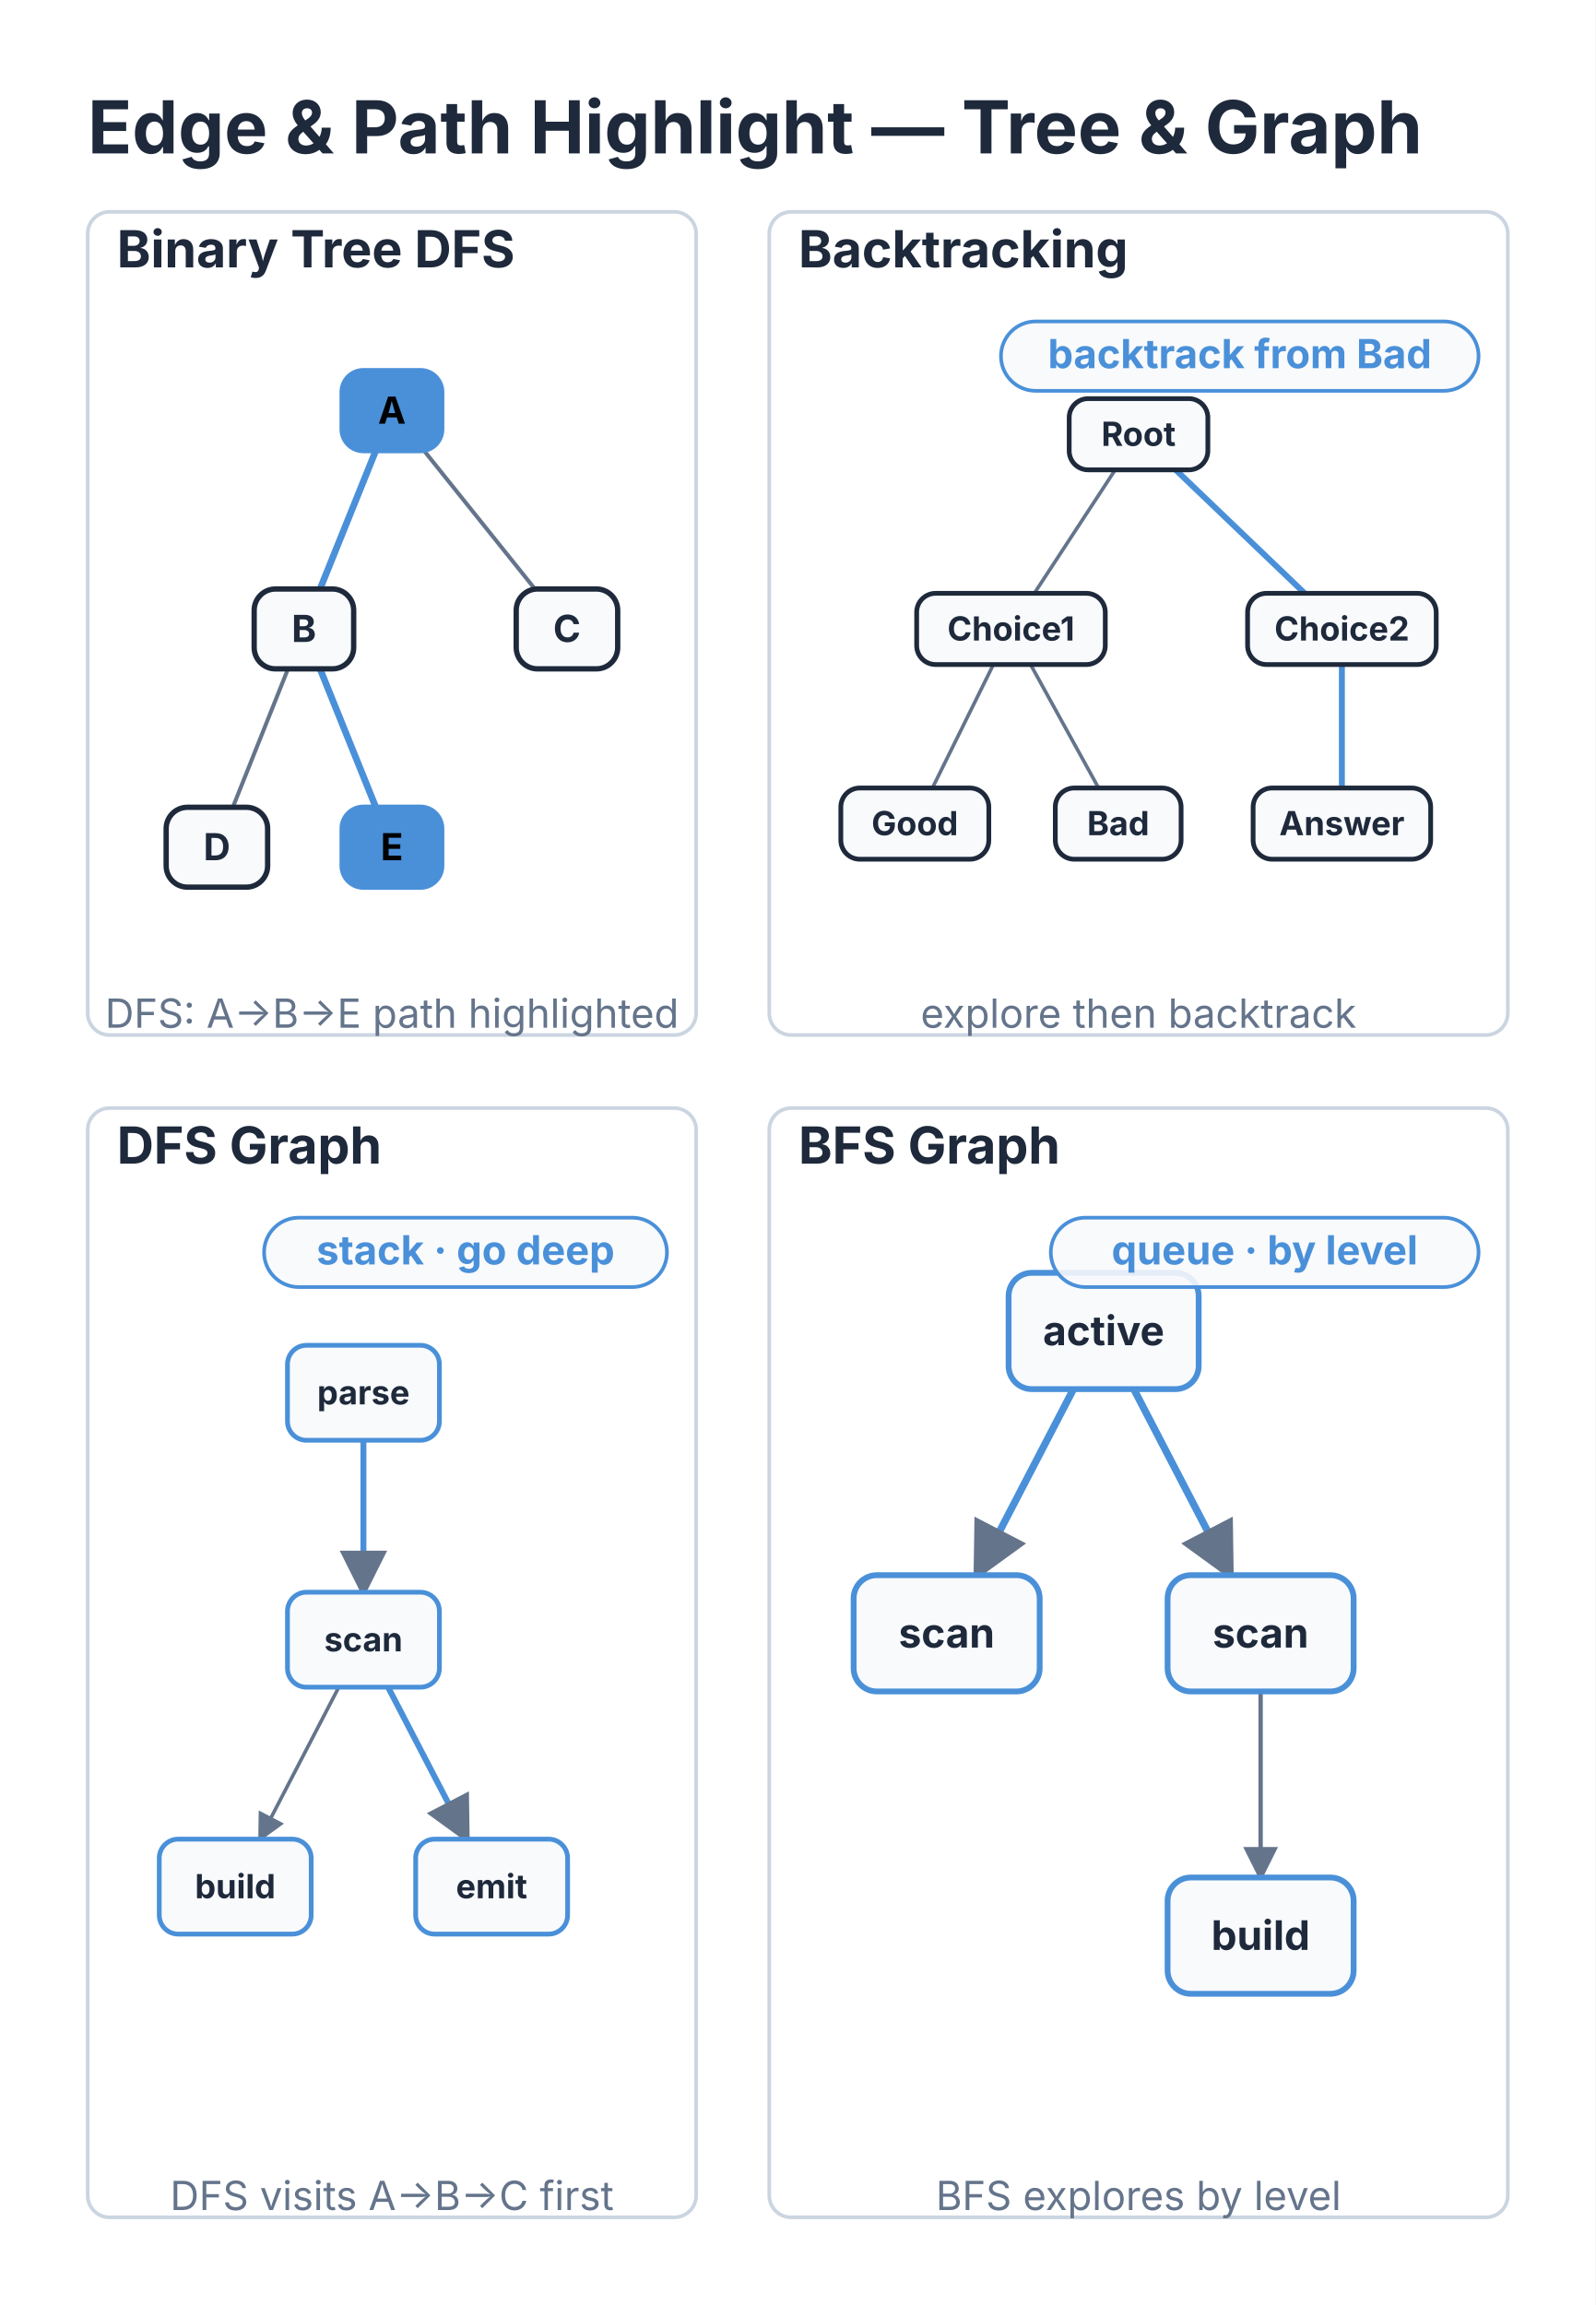
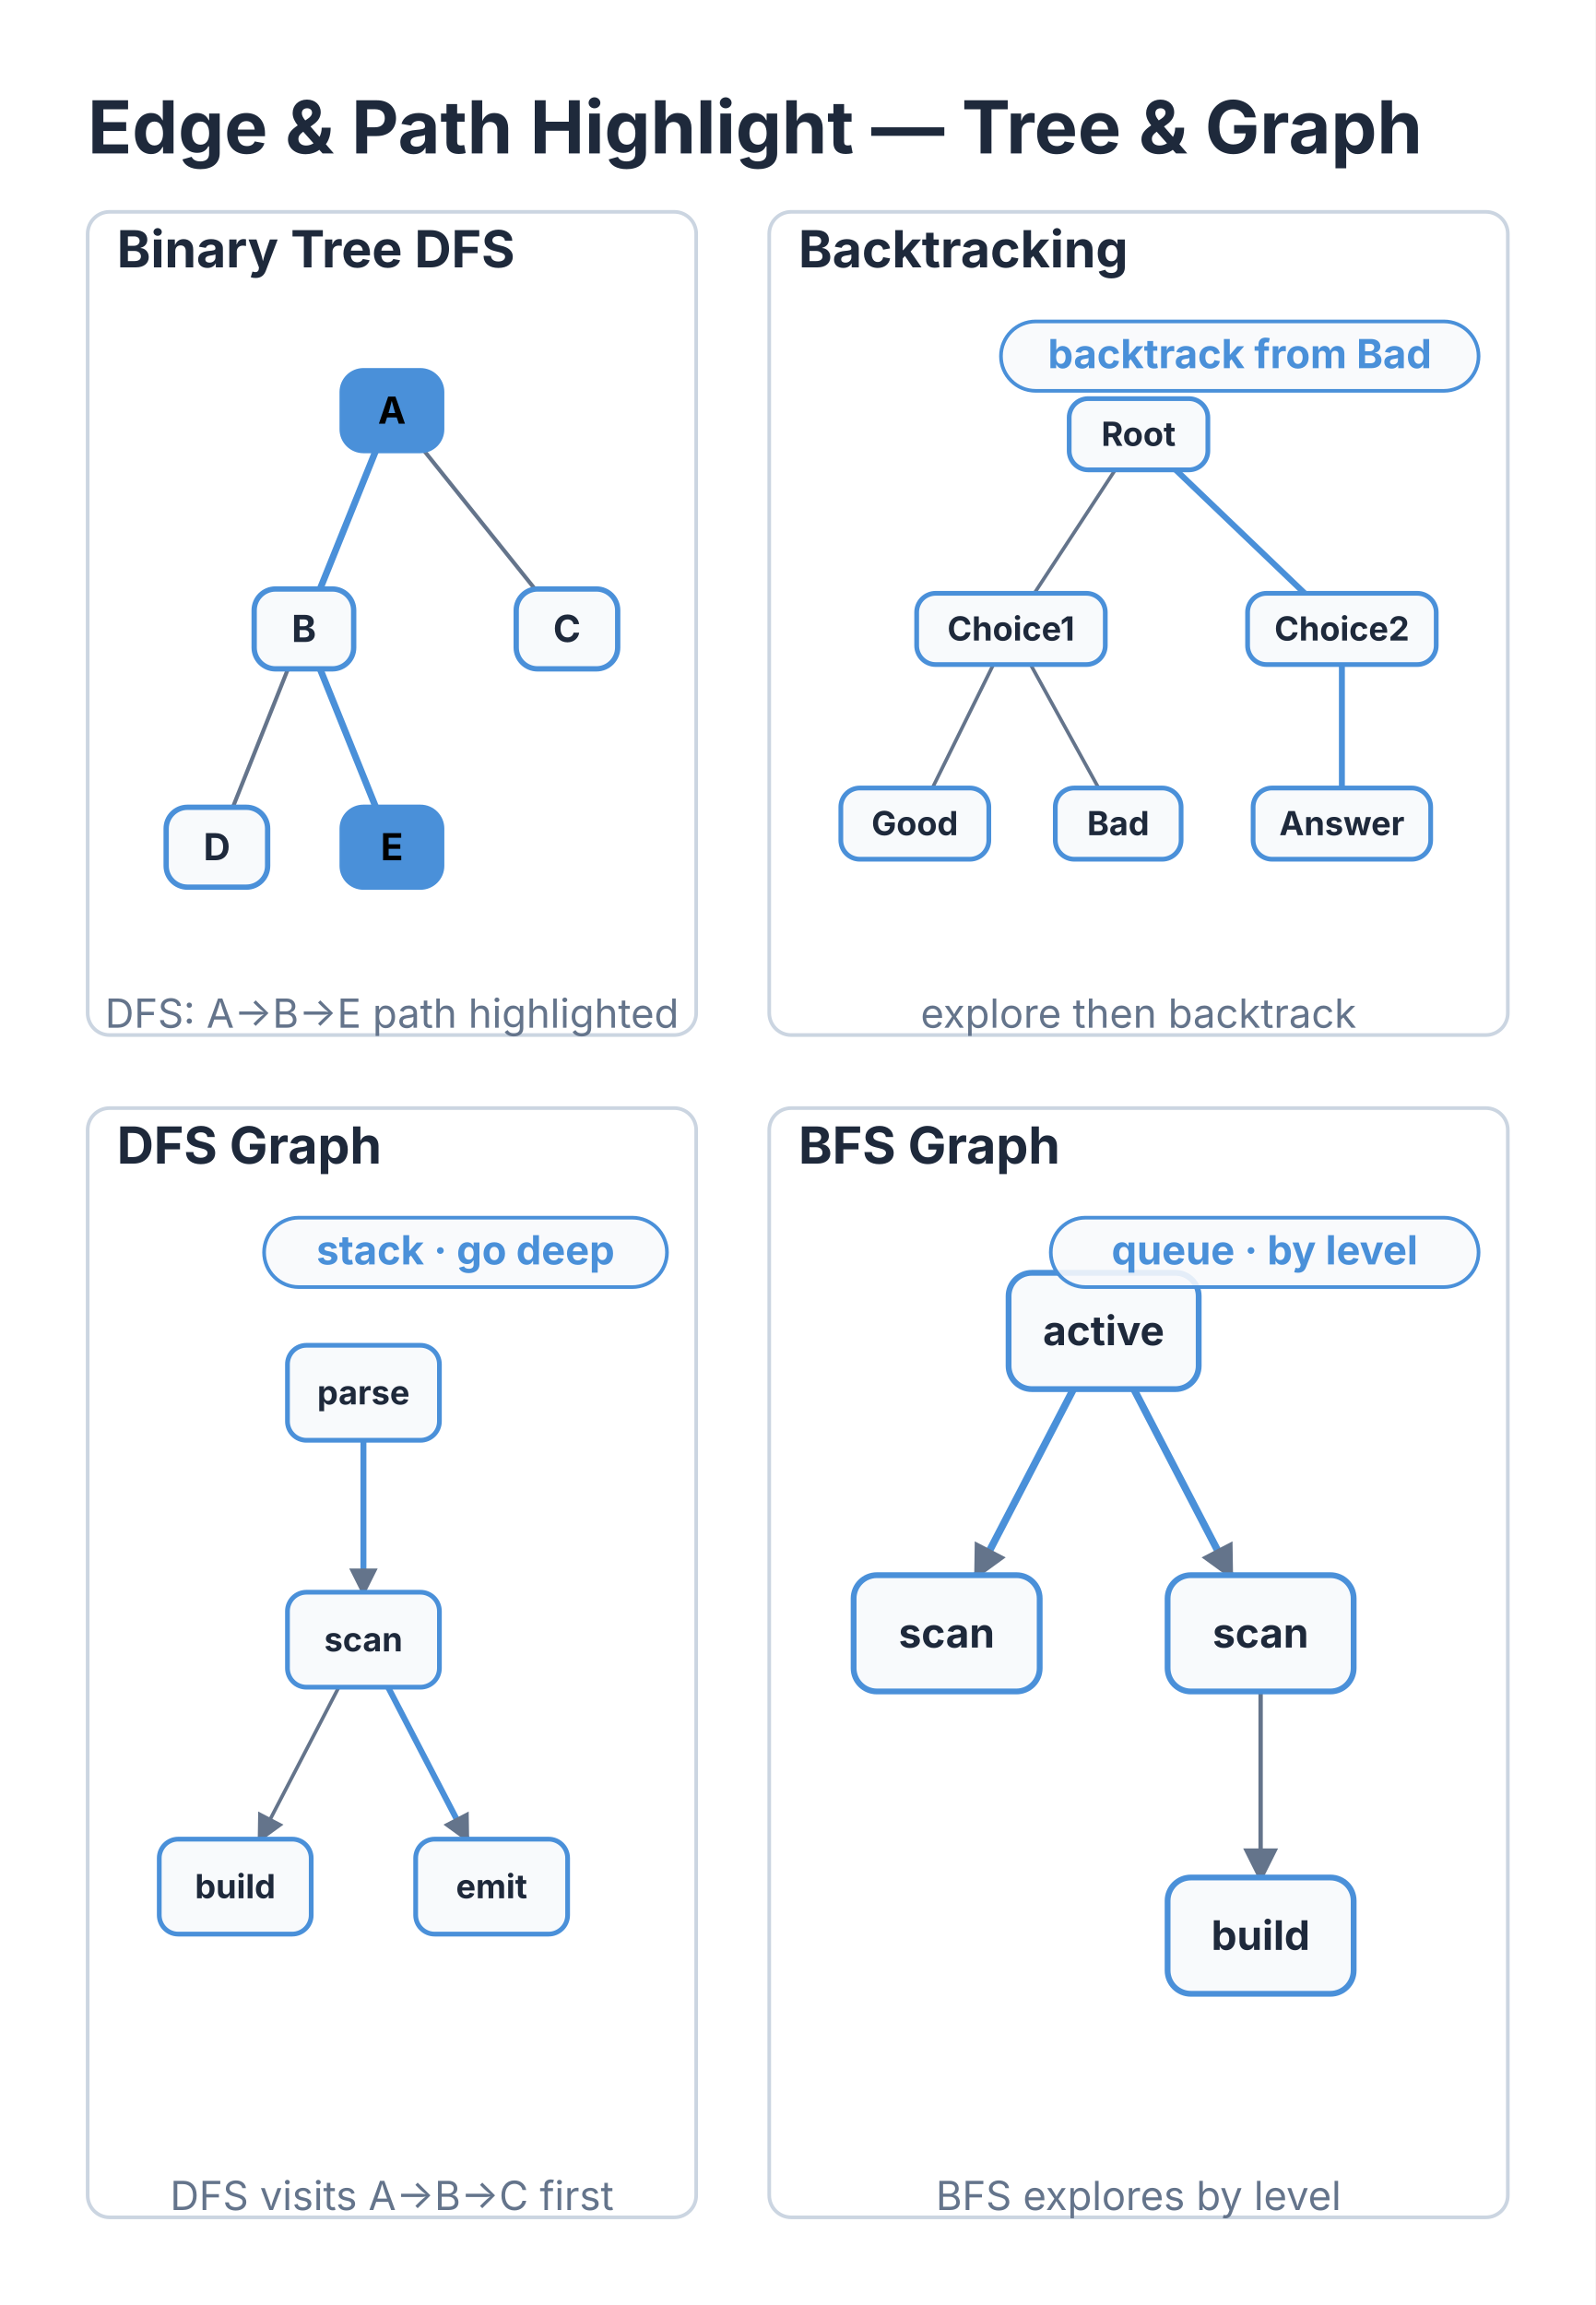
<svg xmlns="http://www.w3.org/2000/svg" viewBox="0 0 436.799 631.06" width="436.799" height="631.06">
  <defs>
-     <marker id="struct-arrow" markerWidth="8" markerHeight="8" refX="7" refY="4" orient="auto">
-       <path d="M0 0 L8 4 L0 8 z" fill="#64748B" />
+     <marker id="struct-arrow" markerWidth="12" markerHeight="12" refX="10" refY="6" orient="auto" markerUnits="userSpaceOnUse">
+       <path d="M0 0 L12 6 L0 12 z" fill="#64748B" />
    </marker>
  </defs>
  <rect x="0" y="0" width="436.799" height="631.06" fill="#FFFFFF" />
  <text x="24" y="42" font-size="20" font-family="Inter, system-ui, -apple-system, sans-serif" fill="#1E293B" font-weight="bold">Edge &amp; Path Highlight — Tree &amp; Graph</text>
  <rect x="24" y="58" width="166.6" height="225.373" fill="#FFFFFF" stroke="#CBD5E1" stroke-width="1" rx="6" />
  <rect x="210.6" y="58" width="202.199" height="225.373" fill="#FFFFFF" stroke="#CBD5E1" stroke-width="1" rx="6" />
  <rect x="24" y="303.373" width="166.6" height="303.687" fill="#FFFFFF" stroke="#CBD5E1" stroke-width="1" rx="6" />
  <rect x="210.6" y="303.373" width="202.199" height="303.687" fill="#FFFFFF" stroke="#CBD5E1" stroke-width="1" rx="6" />
  <text x="32" y="73.2" font-size="14" font-family="Inter, system-ui, -apple-system, sans-serif" fill="#1E293B" text-anchor="start" font-weight="bold">Binary Tree DFS</text>
  <g transform="translate(28, 84) scale(0.7288127)">
    <path d="M 102.76 54 L 81.8 106" stroke="#4A90D9" stroke-width="2.5" fill="none" />
    <path d="M 120.83 54 L 162.53 106" stroke="#64748B" stroke-width="1.5" fill="none" />
    <path d="M 69.77 136 L 49.04 188" stroke="#64748B" stroke-width="1.5" fill="none" />
    <path d="M 81.8 136 L 102.76 188" stroke="#4A90D9" stroke-width="2.5" fill="none" />
    <rect x="90.118" y="24" width="37.379" height="30" fill="#4A90D9" stroke="#4A90D9" stroke-width="2" rx="8" />
    <text x="108.807" y="43.9" font-size="14" font-family="Inter, system-ui, -apple-system, sans-serif" fill="#000000" text-anchor="middle" font-weight="bold">A</text>
-     <rect x="57.059" y="106" width="37.379" height="30" fill="#F8FAFC" stroke="#1E293B" stroke-width="2" rx="8" />
+     <rect x="57.059" y="106" width="37.379" height="30" fill="#F8FAFC" stroke="#4A90D9" stroke-width="2" rx="8" />
    <text x="75.748" y="125.9" font-size="14" font-family="Inter, system-ui, -apple-system, sans-serif" fill="#1E293B" text-anchor="middle" font-weight="bold">B</text>
-     <rect x="24" y="188" width="38.118" height="30" fill="#F8FAFC" stroke="#1E293B" stroke-width="2" rx="8" />
+     <rect x="24" y="188" width="38.118" height="30" fill="#F8FAFC" stroke="#4A90D9" stroke-width="2" rx="8" />
    <text x="43.059" y="207.9" font-size="14" font-family="Inter, system-ui, -apple-system, sans-serif" fill="#1E293B" text-anchor="middle" font-weight="bold">D</text>
    <rect x="90.118" y="188" width="37.379" height="30" fill="#4A90D9" stroke="#4A90D9" stroke-width="2" rx="8" />
    <text x="108.807" y="207.9" font-size="14" font-family="Inter, system-ui, -apple-system, sans-serif" fill="#000000" text-anchor="middle" font-weight="bold">E</text>
-     <rect x="155.496" y="106" width="38.118" height="30" fill="#F8FAFC" stroke="#1E293B" stroke-width="2" rx="8" />
+     <rect x="155.496" y="106" width="38.118" height="30" fill="#F8FAFC" stroke="#4A90D9" stroke-width="2" rx="8" />
    <text x="174.555" y="125.9" font-size="14" font-family="Inter, system-ui, -apple-system, sans-serif" fill="#1E293B" text-anchor="middle" font-weight="bold">C</text>
  </g>
  <text x="107.3" y="281.373" font-size="11" font-family="Inter, system-ui, -apple-system, sans-serif" fill="#64748B" text-anchor="middle">DFS: A→B→E path highlighted</text>
  <text x="218.6" y="73.2" font-size="14" font-family="Inter, system-ui, -apple-system, sans-serif" fill="#1E293B" text-anchor="start" font-weight="bold">Backtracking</text>
  <g transform="translate(214.6, 93.53634) scale(0.65)">
    <path d="M 139.56 54 L 105.49 106" stroke="#64748B" stroke-width="1.5" fill="none" />
    <path d="M 165.05 54 L 219.37 106" stroke="#4A90D9" stroke-width="2.5" fill="none" />
    <path d="M 88.25 136 L 62.57 188" stroke="#64748B" stroke-width="1.5" fill="none" />
    <path d="M 103.92 136 L 132.56 188" stroke="#64748B" stroke-width="1.5" fill="none" />
    <path d="M 235.04 136 L 235.04 188" stroke="#4A90D9" stroke-width="2.5" fill="none" />
-     <rect x="120.181" y="24" width="58.407" height="30" fill="#F8FAFC" stroke="#1E293B" stroke-width="2" rx="8" />
+     <rect x="120.181" y="24" width="58.407" height="30" fill="#F8FAFC" stroke="#4A90D9" stroke-width="2" rx="8" />
    <text x="149.384" y="43.9" font-size="14" font-family="Inter, system-ui, -apple-system, sans-serif" fill="#1E293B" text-anchor="middle" font-weight="bold">Root</text>
-     <rect x="55.937" y="106" width="79.447" height="30" fill="#F8FAFC" stroke="#1E293B" stroke-width="2" rx="8" />
+     <rect x="55.937" y="106" width="79.447" height="30" fill="#F8FAFC" stroke="#4A90D9" stroke-width="2" rx="8" />
    <text x="95.66" y="125.9" font-size="14" font-family="Inter, system-ui, -apple-system, sans-serif" fill="#1E293B" text-anchor="middle" font-weight="bold">Choice1</text>
-     <rect x="24" y="188" width="62.329" height="30" fill="#F8FAFC" stroke="#1E293B" stroke-width="2" rx="8" />
+     <rect x="24" y="188" width="62.329" height="30" fill="#F8FAFC" stroke="#4A90D9" stroke-width="2" rx="8" />
    <text x="55.165" y="207.9" font-size="14" font-family="Inter, system-ui, -apple-system, sans-serif" fill="#1E293B" text-anchor="middle" font-weight="bold">Good</text>
-     <rect x="114.329" y="188" width="52.991" height="30" fill="#F8FAFC" stroke="#1E293B" stroke-width="2" rx="8" />
+     <rect x="114.329" y="188" width="52.991" height="30" fill="#F8FAFC" stroke="#4A90D9" stroke-width="2" rx="8" />
    <text x="140.825" y="207.9" font-size="14" font-family="Inter, system-ui, -apple-system, sans-serif" fill="#1E293B" text-anchor="middle" font-weight="bold">Bad</text>
-     <rect x="195.321" y="106" width="79.447" height="30" fill="#F8FAFC" stroke="#1E293B" stroke-width="2" rx="8" />
+     <rect x="195.321" y="106" width="79.447" height="30" fill="#F8FAFC" stroke="#4A90D9" stroke-width="2" rx="8" />
    <text x="235.044" y="125.9" font-size="14" font-family="Inter, system-ui, -apple-system, sans-serif" fill="#1E293B" text-anchor="middle" font-weight="bold">Choice2</text>
-     <rect x="197.652" y="188" width="74.785" height="30" fill="#F8FAFC" stroke="#1E293B" stroke-width="2" rx="8" />
+     <rect x="197.652" y="188" width="74.785" height="30" fill="#F8FAFC" stroke="#4A90D9" stroke-width="2" rx="8" />
    <text x="235.044" y="207.9" font-size="14" font-family="Inter, system-ui, -apple-system, sans-serif" fill="#1E293B" text-anchor="middle" font-weight="bold">Answer</text>
  </g>
  <text x="311.7" y="281.373" font-size="11" font-family="Inter, system-ui, -apple-system, sans-serif" fill="#64748B" text-anchor="middle">explore then backtrack</text>
  <rect x="274.039" y="88" width="130.76" height="19" fill="#F8FAFC" fill-opacity="0.88" stroke="#4A90D9" stroke-width="1" rx="9.5" />
  <text x="339.419" y="100.8" font-size="11" font-family="Inter, system-ui, -apple-system, sans-serif" fill="#4A90D9" text-anchor="middle" font-weight="bold">backtrack from Bad</text>
  <text x="32" y="318.573" font-size="14" font-family="Inter, system-ui, -apple-system, sans-serif" fill="#1E293B" text-anchor="start" font-weight="bold">DFS Graph</text>
  <g transform="translate(28, 352.7164) scale(0.65)">
    <path d="M 110 64 L 110 128" stroke="#4A90D9" stroke-width="2.5" fill="none" marker-end="url(#struct-arrow)" />
    <path d="M 120.38 168 L 153.62 232" stroke="#4A90D9" stroke-width="2.5" fill="none" marker-end="url(#struct-arrow)" />
    <path d="M 99.62 168 L 66.38 232" stroke="#64748B" stroke-width="1.5" fill="none" marker-end="url(#struct-arrow)" />
    <rect x="78" y="24" width="64" height="40" fill="#F8FAFC" stroke="#4A90D9" stroke-width="2" rx="8" />
    <text x="110" y="48.9" font-size="14" font-family="Inter, system-ui, -apple-system, sans-serif" fill="#1E293B" text-anchor="middle" font-weight="bold">parse</text>
    <rect x="78" y="128" width="64" height="40" fill="#F8FAFC" stroke="#4A90D9" stroke-width="2" rx="8" />
    <text x="110" y="152.9" font-size="14" font-family="Inter, system-ui, -apple-system, sans-serif" fill="#1E293B" text-anchor="middle" font-weight="bold">scan</text>
    <rect x="132" y="232" width="64" height="40" fill="#F8FAFC" stroke="#4A90D9" stroke-width="2" rx="8" />
    <text x="164" y="256.9" font-size="14" font-family="Inter, system-ui, -apple-system, sans-serif" fill="#1E293B" text-anchor="middle" font-weight="bold">emit</text>
    <rect x="24" y="232" width="64" height="40" fill="#F8FAFC" stroke="#4A90D9" stroke-width="2" rx="8" />
    <text x="56" y="256.9" font-size="14" font-family="Inter, system-ui, -apple-system, sans-serif" fill="#1E293B" text-anchor="middle" font-weight="bold">build</text>
  </g>
  <text x="107.3" y="605.06" font-size="11" font-family="Inter, system-ui, -apple-system, sans-serif" fill="#64748B" text-anchor="middle">DFS visits A→B→C first</text>
  <rect x="72.3" y="333.373" width="110.3" height="19" fill="#F8FAFC" fill-opacity="0.88" stroke="#4A90D9" stroke-width="1" rx="9.5" />
  <text x="127.45" y="346.173" font-size="11" font-family="Inter, system-ui, -apple-system, sans-serif" fill="#4A90D9" text-anchor="middle" font-weight="bold">stack · go deep</text>
  <text x="218.6" y="318.573" font-size="14" font-family="Inter, system-ui, -apple-system, sans-serif" fill="#1E293B" text-anchor="start" font-weight="bold">BFS Graph</text>
  <g transform="translate(214.6, 329.3727) scale(0.7958984)">
    <path d="M 120.38 64 L 153.62 128" stroke="#4A90D9" stroke-width="2.5" fill="none" marker-end="url(#struct-arrow)" />
    <path d="M 99.62 64 L 66.38 128" stroke="#4A90D9" stroke-width="2.5" fill="none" marker-end="url(#struct-arrow)" />
    <path d="M 164 168 L 164 232" stroke="#64748B" stroke-width="1.5" fill="none" marker-end="url(#struct-arrow)" />
    <rect x="77.304" y="24" width="65.393" height="40" fill="#F8FAFC" stroke="#4A90D9" stroke-width="2" rx="8" />
    <text x="110" y="48.9" font-size="14" font-family="Inter, system-ui, -apple-system, sans-serif" fill="#1E293B" text-anchor="middle" font-weight="bold">active</text>
    <rect x="132" y="128" width="64" height="40" fill="#F8FAFC" stroke="#4A90D9" stroke-width="2" rx="8" />
    <text x="164" y="152.9" font-size="14" font-family="Inter, system-ui, -apple-system, sans-serif" fill="#1E293B" text-anchor="middle" font-weight="bold">scan</text>
    <rect x="24" y="128" width="64" height="40" fill="#F8FAFC" stroke="#4A90D9" stroke-width="2" rx="8" />
    <text x="56" y="152.9" font-size="14" font-family="Inter, system-ui, -apple-system, sans-serif" fill="#1E293B" text-anchor="middle" font-weight="bold">scan</text>
    <rect x="132" y="232" width="64" height="40" fill="#F8FAFC" stroke="#4A90D9" stroke-width="2" rx="8" />
    <text x="164" y="256.9" font-size="14" font-family="Inter, system-ui, -apple-system, sans-serif" fill="#1E293B" text-anchor="middle" font-weight="bold">build</text>
  </g>
  <text x="311.7" y="605.06" font-size="11" font-family="Inter, system-ui, -apple-system, sans-serif" fill="#64748B" text-anchor="middle">BFS explores by level</text>
  <rect x="287.679" y="333.373" width="117.12" height="19" fill="#F8FAFC" fill-opacity="0.88" stroke="#4A90D9" stroke-width="1" rx="9.5" />
  <text x="346.239" y="346.173" font-size="11" font-family="Inter, system-ui, -apple-system, sans-serif" fill="#4A90D9" text-anchor="middle" font-weight="bold">queue · by level</text>
</svg>
